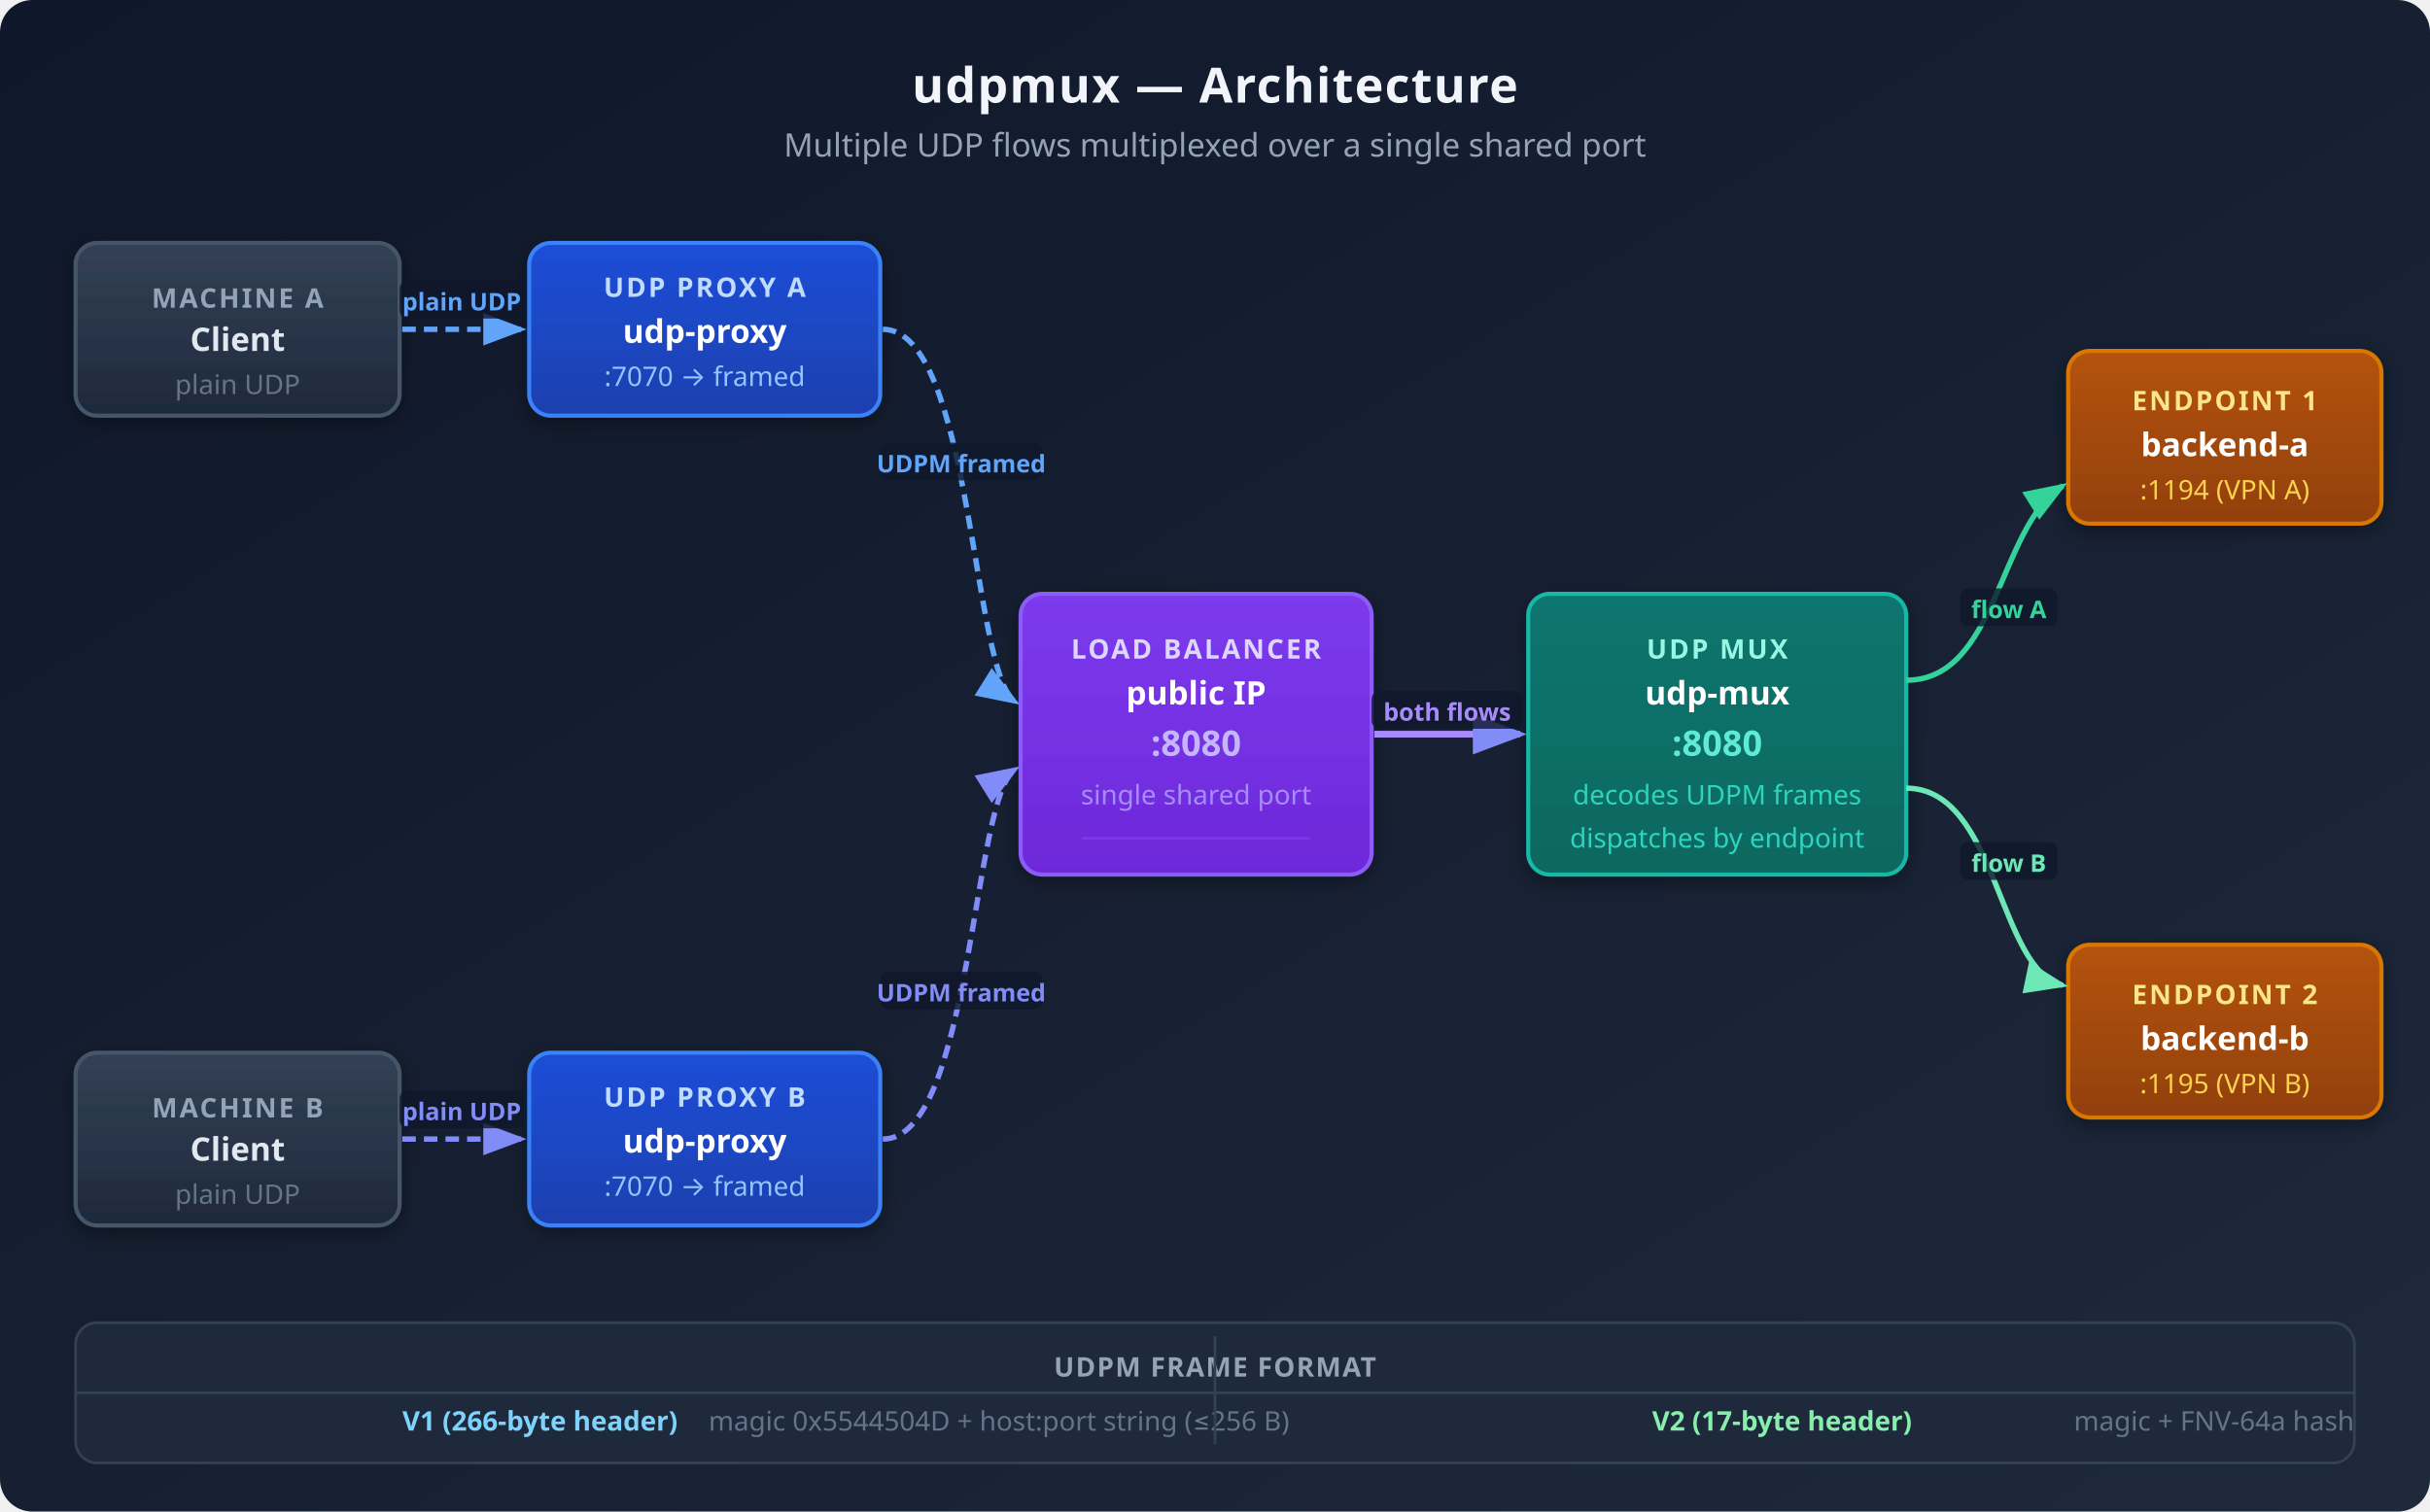
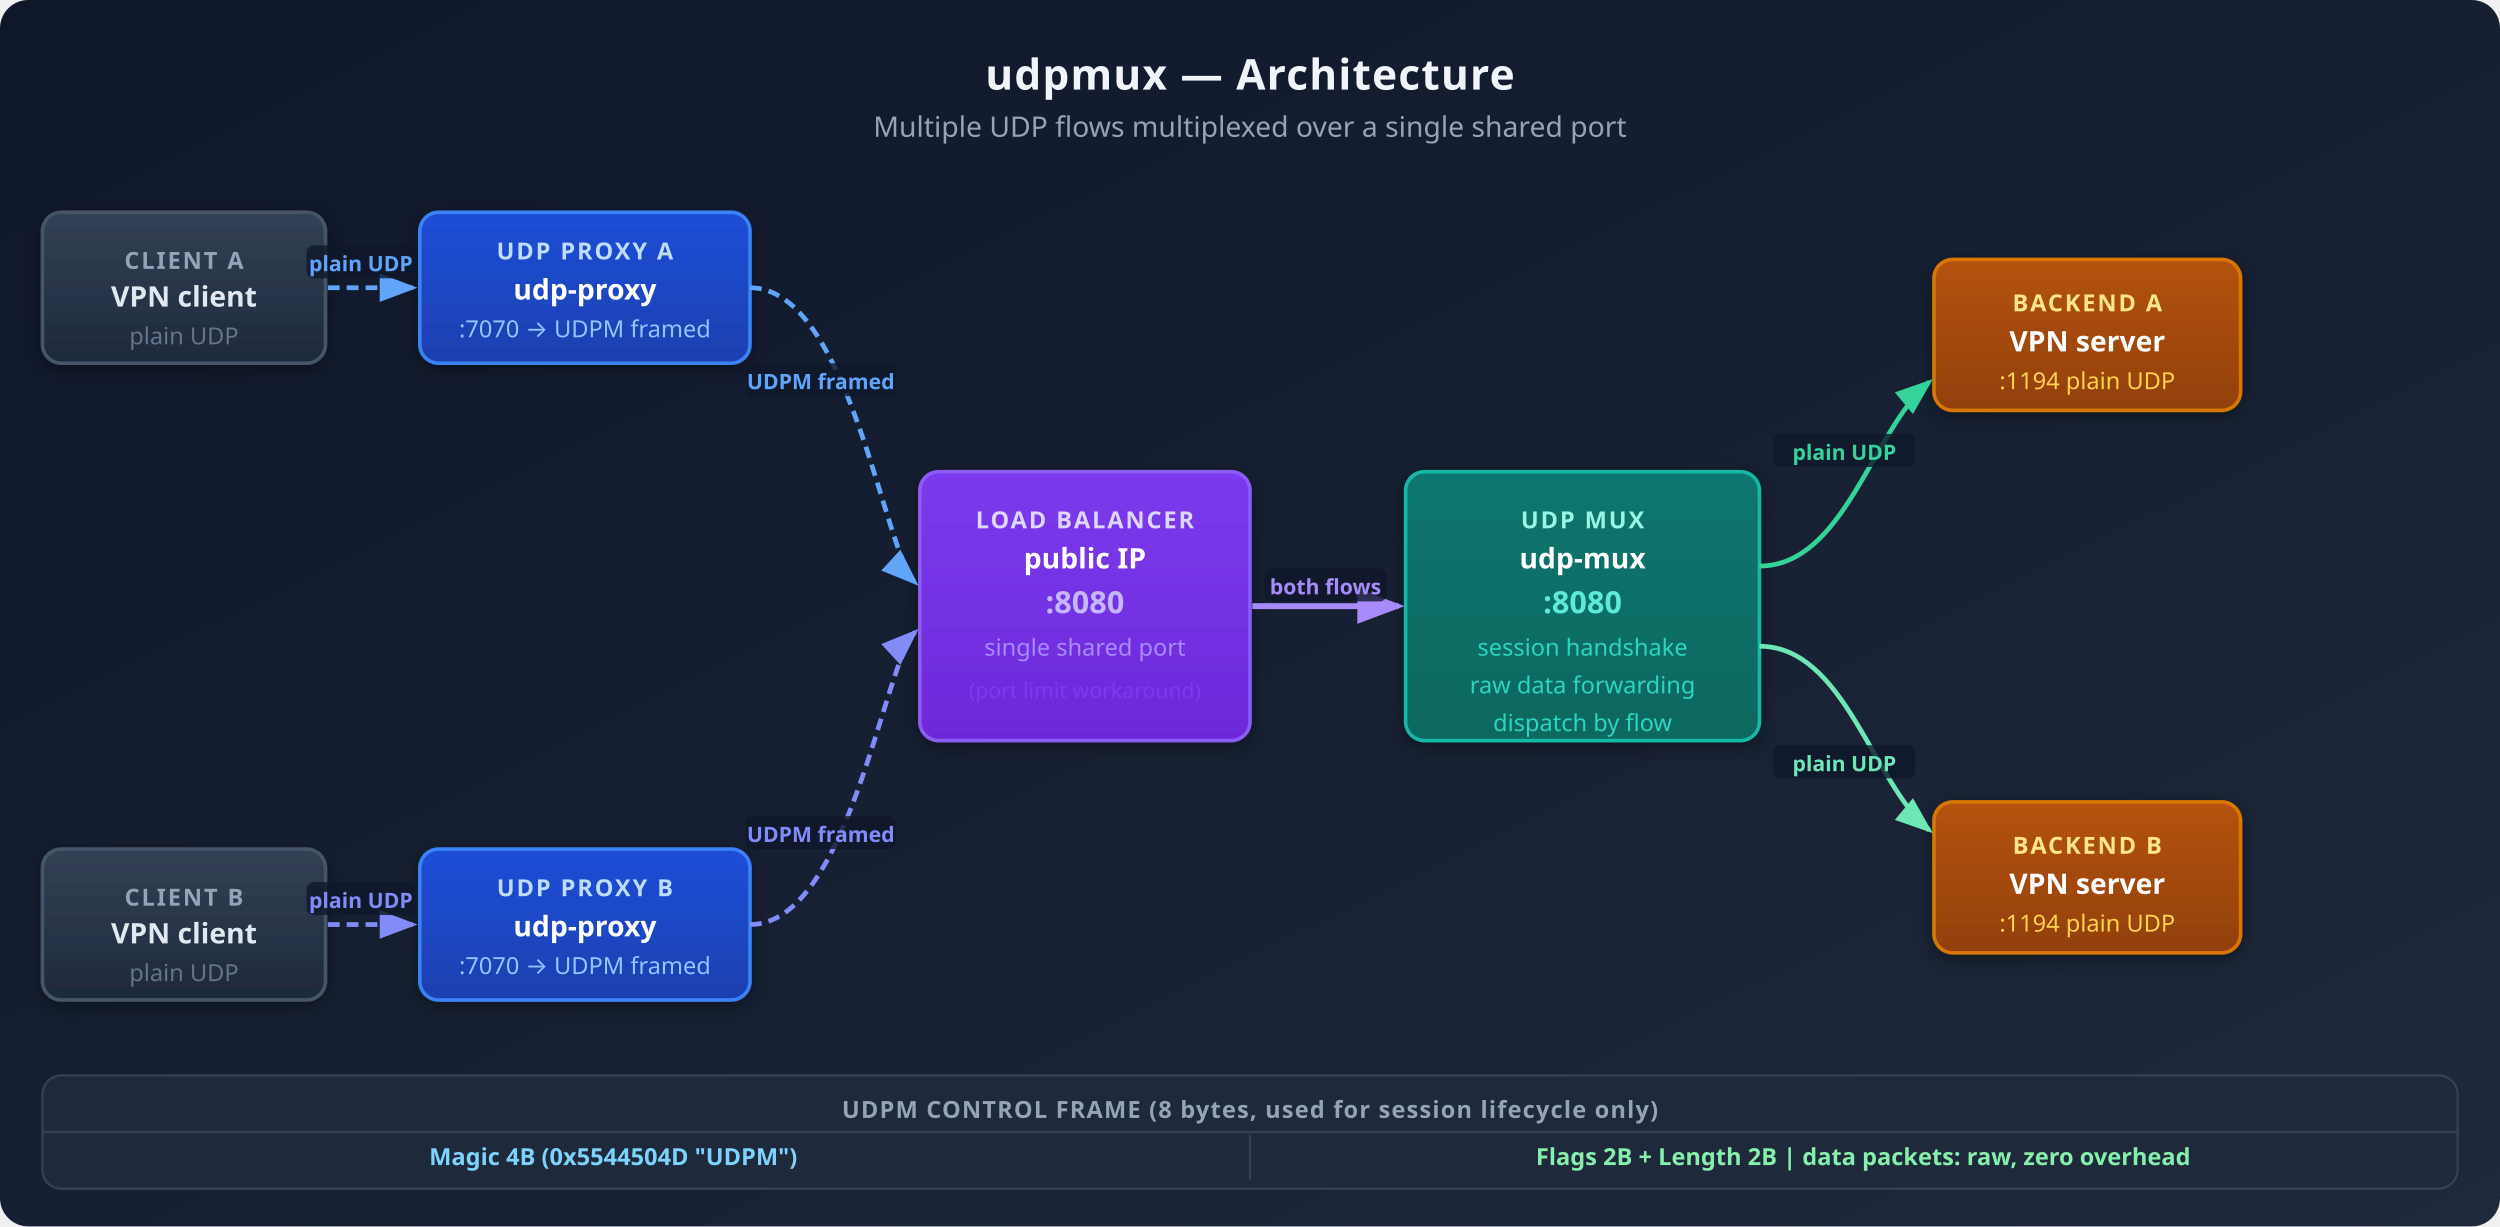
- <svg xmlns="http://www.w3.org/2000/svg" viewBox="0 0 900 560" width="900" height="560" font-family="'Segoe UI', system-ui, -apple-system, sans-serif">
+ <svg xmlns="http://www.w3.org/2000/svg" viewBox="0 0 1060 520" width="1060" height="520" font-family="'Segoe UI', system-ui, -apple-system, sans-serif">
  <defs>
    <linearGradient id="bgGrad" x1="0%" y1="0%" x2="100%" y2="100%">
      <stop offset="0%" style="stop-color:#0f172a" />
      <stop offset="100%" style="stop-color:#1e293b" />
    </linearGradient>
    <linearGradient id="clientGrad" x1="0%" y1="0%" x2="0%" y2="100%">
      <stop offset="0%" style="stop-color:#334155" />
      <stop offset="100%" style="stop-color:#1e293b" />
    </linearGradient>
    <linearGradient id="proxyGrad" x1="0%" y1="0%" x2="0%" y2="100%">
      <stop offset="0%" style="stop-color:#1d4ed8" />
      <stop offset="100%" style="stop-color:#1e40af" />
    </linearGradient>
    <linearGradient id="lbGrad" x1="0%" y1="0%" x2="0%" y2="100%">
      <stop offset="0%" style="stop-color:#7c3aed" />
      <stop offset="100%" style="stop-color:#6d28d9" />
    </linearGradient>
    <linearGradient id="muxGrad" x1="0%" y1="0%" x2="0%" y2="100%">
      <stop offset="0%" style="stop-color:#0f766e" />
      <stop offset="100%" style="stop-color:#0d6860" />
    </linearGradient>
    <linearGradient id="endpointGrad" x1="0%" y1="0%" x2="0%" y2="100%">
      <stop offset="0%" style="stop-color:#b45309" />
      <stop offset="100%" style="stop-color:#92400e" />
    </linearGradient>
    <filter id="shadow" x="-10%" y="-10%" width="120%" height="130%">
      <feDropShadow dx="0" dy="2" stdDeviation="4" flood-color="#000" flood-opacity="0.4" />
    </filter>
-     <filter id="glowBlue">
-       <feGaussianBlur stdDeviation="3" result="blur" />
-       <feComposite in="SourceGraphic" in2="blur" operator="over" />
-     </filter>
-     <marker id="arrow" markerWidth="8" markerHeight="8" refX="7" refY="3" orient="auto">
-       <path d="M0,0 L0,6 L8,3 z" fill="#64748b" />
-     </marker>
    <marker id="arrowBlue1" markerWidth="8" markerHeight="8" refX="7" refY="3" orient="auto">
      <path d="M0,0 L0,6 L8,3 z" fill="#60a5fa" />
    </marker>
    <marker id="arrowBlue2" markerWidth="8" markerHeight="8" refX="7" refY="3" orient="auto">
      <path d="M0,0 L0,6 L8,3 z" fill="#818cf8" />
+     </marker>
+     <marker id="arrowPurple" markerWidth="8" markerHeight="8" refX="7" refY="3" orient="auto">
+       <path d="M0,0 L0,6 L8,3 z" fill="#a78bfa" />
    </marker>
    <marker id="arrowGreen1" markerWidth="8" markerHeight="8" refX="7" refY="3" orient="auto">
      <path d="M0,0 L0,6 L8,3 z" fill="#34d399" />
    </marker>
    <marker id="arrowGreen2" markerWidth="8" markerHeight="8" refX="7" refY="3" orient="auto">
      <path d="M0,0 L0,6 L8,3 z" fill="#6ee7b7" />
    </marker>
-     <marker id="arrowAmber1" markerWidth="8" markerHeight="8" refX="7" refY="3" orient="auto">
-       <path d="M0,0 L0,6 L8,3 z" fill="#fbbf24" />
-     </marker>
-     <marker id="arrowAmber2" markerWidth="8" markerHeight="8" refX="7" refY="3" orient="auto">
-       <path d="M0,0 L0,6 L8,3 z" fill="#fcd34d" />
-     </marker>
  </defs>
-   <rect width="900" height="560" fill="url(#bgGrad)" rx="12" />
-   <text x="450" y="38" text-anchor="middle" fill="#f1f5f9" font-size="18" font-weight="700" letter-spacing="0.5">udpmux — Architecture</text>
-   <text x="450" y="58" text-anchor="middle" fill="#94a3b8" font-size="12">Multiple UDP flows multiplexed over a single shared port</text>
-   <rect x="28" y="90" width="120" height="64" rx="8" fill="url(#clientGrad)" stroke="#475569" stroke-width="1.5" filter="url(#shadow)" />
-   <text x="88" y="114" text-anchor="middle" fill="#94a3b8" font-size="10" font-weight="600" letter-spacing="0.8">MACHINE A</text>
-   <text x="88" y="130" text-anchor="middle" fill="#e2e8f0" font-size="12" font-weight="700">Client</text>
-   <text x="88" y="146" text-anchor="middle" fill="#64748b" font-size="10">plain UDP</text>
-   <rect x="196" y="90" width="130" height="64" rx="8" fill="url(#proxyGrad)" stroke="#3b82f6" stroke-width="1.5" filter="url(#shadow)" />
-   <text x="261" y="110" text-anchor="middle" fill="#bfdbfe" font-size="10" font-weight="600" letter-spacing="0.8">UDP PROXY A</text>
-   <text x="261" y="127" text-anchor="middle" fill="#ffffff" font-size="12" font-weight="700">udp-proxy</text>
-   <text x="261" y="143" text-anchor="middle" fill="#93c5fd" font-size="10">:7070  →  framed</text>
-   <rect x="28" y="390" width="120" height="64" rx="8" fill="url(#clientGrad)" stroke="#475569" stroke-width="1.5" filter="url(#shadow)" />
-   <text x="88" y="414" text-anchor="middle" fill="#94a3b8" font-size="10" font-weight="600" letter-spacing="0.8">MACHINE B</text>
-   <text x="88" y="430" text-anchor="middle" fill="#e2e8f0" font-size="12" font-weight="700">Client</text>
-   <text x="88" y="446" text-anchor="middle" fill="#64748b" font-size="10">plain UDP</text>
-   <rect x="196" y="390" width="130" height="64" rx="8" fill="url(#proxyGrad)" stroke="#3b82f6" stroke-width="1.5" filter="url(#shadow)" />
-   <text x="261" y="410" text-anchor="middle" fill="#bfdbfe" font-size="10" font-weight="600" letter-spacing="0.8">UDP PROXY B</text>
-   <text x="261" y="427" text-anchor="middle" fill="#ffffff" font-size="12" font-weight="700">udp-proxy</text>
-   <text x="261" y="443" text-anchor="middle" fill="#93c5fd" font-size="10">:7070  →  framed</text>
-   <rect x="378" y="220" width="130" height="104" rx="8" fill="url(#lbGrad)" stroke="#8b5cf6" stroke-width="1.5" filter="url(#shadow)" />
-   <text x="443" y="244" text-anchor="middle" fill="#ddd6fe" font-size="10" font-weight="600" letter-spacing="0.8">LOAD BALANCER</text>
-   <text x="443" y="261" text-anchor="middle" fill="#ffffff" font-size="12" font-weight="700">public IP</text>
-   <text x="443" y="280" text-anchor="middle" fill="#c4b5fd" font-size="13" font-weight="800">:8080</text>
-   <text x="443" y="298" text-anchor="middle" fill="#a78bfa" font-size="10">single shared port</text>
-   <text x="443" y="314" text-anchor="middle" fill="#7c3aed" font-size="10">──────────────</text>
-   <rect x="566" y="220" width="140" height="104" rx="8" fill="url(#muxGrad)" stroke="#14b8a6" stroke-width="1.5" filter="url(#shadow)" />
-   <text x="636" y="244" text-anchor="middle" fill="#99f6e4" font-size="10" font-weight="600" letter-spacing="0.8">UDP MUX</text>
-   <text x="636" y="261" text-anchor="middle" fill="#ffffff" font-size="12" font-weight="700">udp-mux</text>
-   <text x="636" y="280" text-anchor="middle" fill="#5eead4" font-size="13" font-weight="800">:8080</text>
-   <text x="636" y="298" text-anchor="middle" fill="#2dd4bf" font-size="10">decodes UDPM frames</text>
-   <text x="636" y="314" text-anchor="middle" fill="#2dd4bf" font-size="10">dispatches by endpoint</text>
-   <rect x="766" y="130" width="116" height="64" rx="8" fill="url(#endpointGrad)" stroke="#d97706" stroke-width="1.5" filter="url(#shadow)" />
-   <text x="824" y="152" text-anchor="middle" fill="#fde68a" font-size="10" font-weight="600" letter-spacing="0.8">ENDPOINT 1</text>
-   <text x="824" y="169" text-anchor="middle" fill="#ffffff" font-size="12" font-weight="700">backend-a</text>
-   <text x="824" y="185" text-anchor="middle" fill="#fcd34d" font-size="10">:1194 (VPN A)</text>
-   <rect x="766" y="350" width="116" height="64" rx="8" fill="url(#endpointGrad)" stroke="#d97706" stroke-width="1.5" filter="url(#shadow)" />
-   <text x="824" y="372" text-anchor="middle" fill="#fde68a" font-size="10" font-weight="600" letter-spacing="0.8">ENDPOINT 2</text>
-   <text x="824" y="389" text-anchor="middle" fill="#ffffff" font-size="12" font-weight="700">backend-b</text>
-   <text x="824" y="405" text-anchor="middle" fill="#fcd34d" font-size="10">:1195 (VPN B)</text>
-   <line x1="149" y1="122" x2="193" y2="122" stroke="#60a5fa" stroke-width="2" marker-end="url(#arrowBlue1)" stroke-dasharray="5,3" />
-   <path d="M327,122 C360,122 360,250 376,260" stroke="#60a5fa" stroke-width="2" fill="none" marker-end="url(#arrowBlue1)" stroke-dasharray="5,3" />
-   <line x1="509" y1="272" x2="563" y2="272" stroke="#a78bfa" stroke-width="2.5" marker-end="url(#arrowBlue2)" />
-   <path d="M706,252 C740,252 740,195 764,180" stroke="#34d399" stroke-width="2" fill="none" marker-end="url(#arrowGreen1)" />
-   <line x1="149" y1="422" x2="193" y2="422" stroke="#818cf8" stroke-width="2" marker-end="url(#arrowBlue2)" stroke-dasharray="5,3" />
-   <path d="M327,422 C360,422 360,295 376,285" stroke="#818cf8" stroke-width="2" fill="none" marker-end="url(#arrowBlue2)" stroke-dasharray="5,3" />
-   <path d="M706,292 C740,292 740,360 764,365" stroke="#6ee7b7" stroke-width="2" fill="none" marker-end="url(#arrowGreen2)" />
-   <rect x="148" y="104" width="46" height="14" rx="3" fill="#0f172a" opacity="0.8" />
-   <text x="171" y="115" text-anchor="middle" fill="#60a5fa" font-size="9" font-weight="600">plain UDP</text>
-   <rect x="148" y="404" width="46" height="14" rx="3" fill="#0f172a" opacity="0.8" />
-   <text x="171" y="415" text-anchor="middle" fill="#818cf8" font-size="9" font-weight="600">plain UDP</text>
-   <rect x="326" y="164" width="60" height="14" rx="3" fill="#0f172a" opacity="0.8" />
-   <text x="356" y="175" text-anchor="middle" fill="#60a5fa" font-size="9" font-weight="600">UDPM framed</text>
-   <rect x="326" y="360" width="60" height="14" rx="3" fill="#0f172a" opacity="0.8" />
-   <text x="356" y="371" text-anchor="middle" fill="#818cf8" font-size="9" font-weight="600">UDPM framed</text>
-   <rect x="508" y="256" width="56" height="14" rx="3" fill="#0f172a" opacity="0.8" />
-   <text x="536" y="267" text-anchor="middle" fill="#a78bfa" font-size="9" font-weight="600">both flows</text>
-   <rect x="726" y="218" width="36" height="14" rx="3" fill="#0f172a" opacity="0.8" />
-   <text x="744" y="229" text-anchor="middle" fill="#34d399" font-size="9" font-weight="600">flow A</text>
-   <rect x="726" y="312" width="36" height="14" rx="3" fill="#0f172a" opacity="0.8" />
-   <text x="744" y="323" text-anchor="middle" fill="#6ee7b7" font-size="9" font-weight="600">flow B</text>
-   <rect x="28" y="490" width="844" height="52" rx="8" fill="#1e293b" stroke="#334155" stroke-width="1" />
-   <text x="450" y="510" text-anchor="middle" fill="#94a3b8" font-size="10" font-weight="700" letter-spacing="0.5">UDPM FRAME FORMAT</text>
-   <text x="200" y="530" text-anchor="middle" fill="#7dd3fc" font-size="10" font-weight="600">V1 (266-byte header)</text>
-   <text x="200" y="530" text-anchor="middle" fill="#7dd3fc" font-size="10" font-weight="600"> </text>
-   <text x="370" y="530" text-anchor="middle" fill="#64748b" font-size="10">magic 0x5544504D  +  host:port string (≤256 B)</text>
-   <text x="660" y="530" text-anchor="middle" fill="#86efac" font-size="10" font-weight="600">V2 (17-byte header)</text>
-   <text x="820" y="530" text-anchor="middle" fill="#64748b" font-size="10">magic  +  FNV-64a hash</text>
-   <line x1="450" y1="495" x2="450" y2="535" stroke="#334155" stroke-width="1" />
-   <line x1="28" y1="516" x2="872" y2="516" stroke="#334155" stroke-width="1" />
+   <rect width="1060" height="520" fill="url(#bgGrad)" rx="12" />
+   <text x="530" y="38" text-anchor="middle" fill="#f1f5f9" font-size="18" font-weight="700" letter-spacing="0.5">udpmux — Architecture</text>
+   <text x="530" y="58" text-anchor="middle" fill="#94a3b8" font-size="12">Multiple UDP flows multiplexed over a single shared port</text>
+   <rect x="18" y="90" width="120" height="64" rx="8" fill="url(#clientGrad)" stroke="#475569" stroke-width="1.5" filter="url(#shadow)" />
+   <text x="78" y="114" text-anchor="middle" fill="#94a3b8" font-size="10" font-weight="600" letter-spacing="0.8">CLIENT A</text>
+   <text x="78" y="130" text-anchor="middle" fill="#e2e8f0" font-size="12" font-weight="700">VPN client</text>
+   <text x="78" y="146" text-anchor="middle" fill="#64748b" font-size="10">plain UDP</text>
+   <rect x="178" y="90" width="140" height="64" rx="8" fill="url(#proxyGrad)" stroke="#3b82f6" stroke-width="1.5" filter="url(#shadow)" />
+   <text x="248" y="110" text-anchor="middle" fill="#bfdbfe" font-size="10" font-weight="600" letter-spacing="0.8">UDP PROXY A</text>
+   <text x="248" y="127" text-anchor="middle" fill="#ffffff" font-size="12" font-weight="700">udp-proxy</text>
+   <text x="248" y="143" text-anchor="middle" fill="#93c5fd" font-size="10">:7070  →  UDPM framed</text>
+   <rect x="18" y="360" width="120" height="64" rx="8" fill="url(#clientGrad)" stroke="#475569" stroke-width="1.5" filter="url(#shadow)" />
+   <text x="78" y="384" text-anchor="middle" fill="#94a3b8" font-size="10" font-weight="600" letter-spacing="0.8">CLIENT B</text>
+   <text x="78" y="400" text-anchor="middle" fill="#e2e8f0" font-size="12" font-weight="700">VPN client</text>
+   <text x="78" y="416" text-anchor="middle" fill="#64748b" font-size="10">plain UDP</text>
+   <rect x="178" y="360" width="140" height="64" rx="8" fill="url(#proxyGrad)" stroke="#3b82f6" stroke-width="1.5" filter="url(#shadow)" />
+   <text x="248" y="380" text-anchor="middle" fill="#bfdbfe" font-size="10" font-weight="600" letter-spacing="0.8">UDP PROXY B</text>
+   <text x="248" y="397" text-anchor="middle" fill="#ffffff" font-size="12" font-weight="700">udp-proxy</text>
+   <text x="248" y="413" text-anchor="middle" fill="#93c5fd" font-size="10">:7070  →  UDPM framed</text>
+   <rect x="390" y="200" width="140" height="114" rx="8" fill="url(#lbGrad)" stroke="#8b5cf6" stroke-width="1.5" filter="url(#shadow)" />
+   <text x="460" y="224" text-anchor="middle" fill="#ddd6fe" font-size="10" font-weight="600" letter-spacing="0.8">LOAD BALANCER</text>
+   <text x="460" y="241" text-anchor="middle" fill="#ffffff" font-size="12" font-weight="700">public IP</text>
+   <text x="460" y="260" text-anchor="middle" fill="#c4b5fd" font-size="13" font-weight="800">:8080</text>
+   <text x="460" y="278" text-anchor="middle" fill="#a78bfa" font-size="10">single shared port</text>
+   <text x="460" y="296" text-anchor="middle" fill="#7c3aed" font-size="9">(port limit workaround)</text>
+   <rect x="596" y="200" width="150" height="114" rx="8" fill="url(#muxGrad)" stroke="#14b8a6" stroke-width="1.5" filter="url(#shadow)" />
+   <text x="671" y="224" text-anchor="middle" fill="#99f6e4" font-size="10" font-weight="600" letter-spacing="0.8">UDP MUX</text>
+   <text x="671" y="241" text-anchor="middle" fill="#ffffff" font-size="12" font-weight="700">udp-mux</text>
+   <text x="671" y="260" text-anchor="middle" fill="#5eead4" font-size="13" font-weight="800">:8080</text>
+   <text x="671" y="278" text-anchor="middle" fill="#2dd4bf" font-size="10">session handshake</text>
+   <text x="671" y="294" text-anchor="middle" fill="#2dd4bf" font-size="10">raw data forwarding</text>
+   <text x="671" y="310" text-anchor="middle" fill="#2dd4bf" font-size="10">dispatch by flow</text>
+   <rect x="820" y="110" width="130" height="64" rx="8" fill="url(#endpointGrad)" stroke="#d97706" stroke-width="1.5" filter="url(#shadow)" />
+   <text x="885" y="132" text-anchor="middle" fill="#fde68a" font-size="10" font-weight="600" letter-spacing="0.8">BACKEND A</text>
+   <text x="885" y="149" text-anchor="middle" fill="#ffffff" font-size="12" font-weight="700">VPN server</text>
+   <text x="885" y="165" text-anchor="middle" fill="#fcd34d" font-size="10">:1194  plain UDP</text>
+   <rect x="820" y="340" width="130" height="64" rx="8" fill="url(#endpointGrad)" stroke="#d97706" stroke-width="1.5" filter="url(#shadow)" />
+   <text x="885" y="362" text-anchor="middle" fill="#fde68a" font-size="10" font-weight="600" letter-spacing="0.8">BACKEND B</text>
+   <text x="885" y="379" text-anchor="middle" fill="#ffffff" font-size="12" font-weight="700">VPN server</text>
+   <text x="885" y="395" text-anchor="middle" fill="#fcd34d" font-size="10">:1194  plain UDP</text>
+   <line x1="139" y1="122" x2="175" y2="122" stroke="#60a5fa" stroke-width="2" marker-end="url(#arrowBlue1)" stroke-dasharray="5,3" />
+   <rect x="130" y="104" width="46" height="14" rx="3" fill="#0f172a" opacity="0.8" />
+   <text x="153" y="115" text-anchor="middle" fill="#60a5fa" font-size="9" font-weight="600">plain UDP</text>
+   <path d="M318,122 C360,122 375,235 388,247" stroke="#60a5fa" stroke-width="2" fill="none" marker-end="url(#arrowBlue1)" stroke-dasharray="5,3" />
+   <rect x="316" y="154" width="64" height="14" rx="3" fill="#0f172a" opacity="0.8" />
+   <text x="348" y="165" text-anchor="middle" fill="#60a5fa" font-size="9" font-weight="600">UDPM framed</text>
+   <line x1="531" y1="257" x2="593" y2="257" stroke="#a78bfa" stroke-width="2.5" marker-end="url(#arrowPurple)" />
+   <rect x="536" y="241" width="52" height="14" rx="3" fill="#0f172a" opacity="0.8" />
+   <text x="562" y="252" text-anchor="middle" fill="#a78bfa" font-size="9" font-weight="600">both flows</text>
+   <path d="M746,240 C782,240 794,182 818,162" stroke="#34d399" stroke-width="2" fill="none" marker-end="url(#arrowGreen1)" />
+   <rect x="752" y="184" width="60" height="14" rx="3" fill="#0f172a" opacity="0.8" />
+   <text x="782" y="195" text-anchor="middle" fill="#34d399" font-size="9" font-weight="600">plain UDP</text>
+   <line x1="139" y1="392" x2="175" y2="392" stroke="#818cf8" stroke-width="2" marker-end="url(#arrowBlue2)" stroke-dasharray="5,3" />
+   <rect x="130" y="374" width="46" height="14" rx="3" fill="#0f172a" opacity="0.8" />
+   <text x="153" y="385" text-anchor="middle" fill="#818cf8" font-size="9" font-weight="600">plain UDP</text>
+   <path d="M318,392 C360,392 375,280 388,268" stroke="#818cf8" stroke-width="2" fill="none" marker-end="url(#arrowBlue2)" stroke-dasharray="5,3" />
+   <rect x="316" y="346" width="64" height="14" rx="3" fill="#0f172a" opacity="0.8" />
+   <text x="348" y="357" text-anchor="middle" fill="#818cf8" font-size="9" font-weight="600">UDPM framed</text>
+   <path d="M746,274 C782,274 794,332 818,352" stroke="#6ee7b7" stroke-width="2" fill="none" marker-end="url(#arrowGreen2)" />
+   <rect x="752" y="316" width="60" height="14" rx="3" fill="#0f172a" opacity="0.8" />
+   <text x="782" y="327" text-anchor="middle" fill="#6ee7b7" font-size="9" font-weight="600">plain UDP</text>
+   <rect x="18" y="456" width="1024" height="48" rx="8" fill="#1e293b" stroke="#334155" stroke-width="1" />
+   <text x="530" y="474" text-anchor="middle" fill="#94a3b8" font-size="10" font-weight="700" letter-spacing="0.5">UDPM CONTROL FRAME  (8 bytes, used for session lifecycle only)</text>
+   <line x1="18" y1="480" x2="1042" y2="480" stroke="#334155" stroke-width="1" />
+   <text x="260" y="494" text-anchor="middle" fill="#7dd3fc" font-size="10" font-weight="600">Magic 4B  (0x5544504D "UDPM")</text>
+   <line x1="530" y1="481" x2="530" y2="500" stroke="#334155" stroke-width="1" />
+   <text x="790" y="494" text-anchor="middle" fill="#86efac" font-size="10" font-weight="600">Flags 2B  +  Length 2B  |  data packets: raw, zero overhead</text>
</svg>
